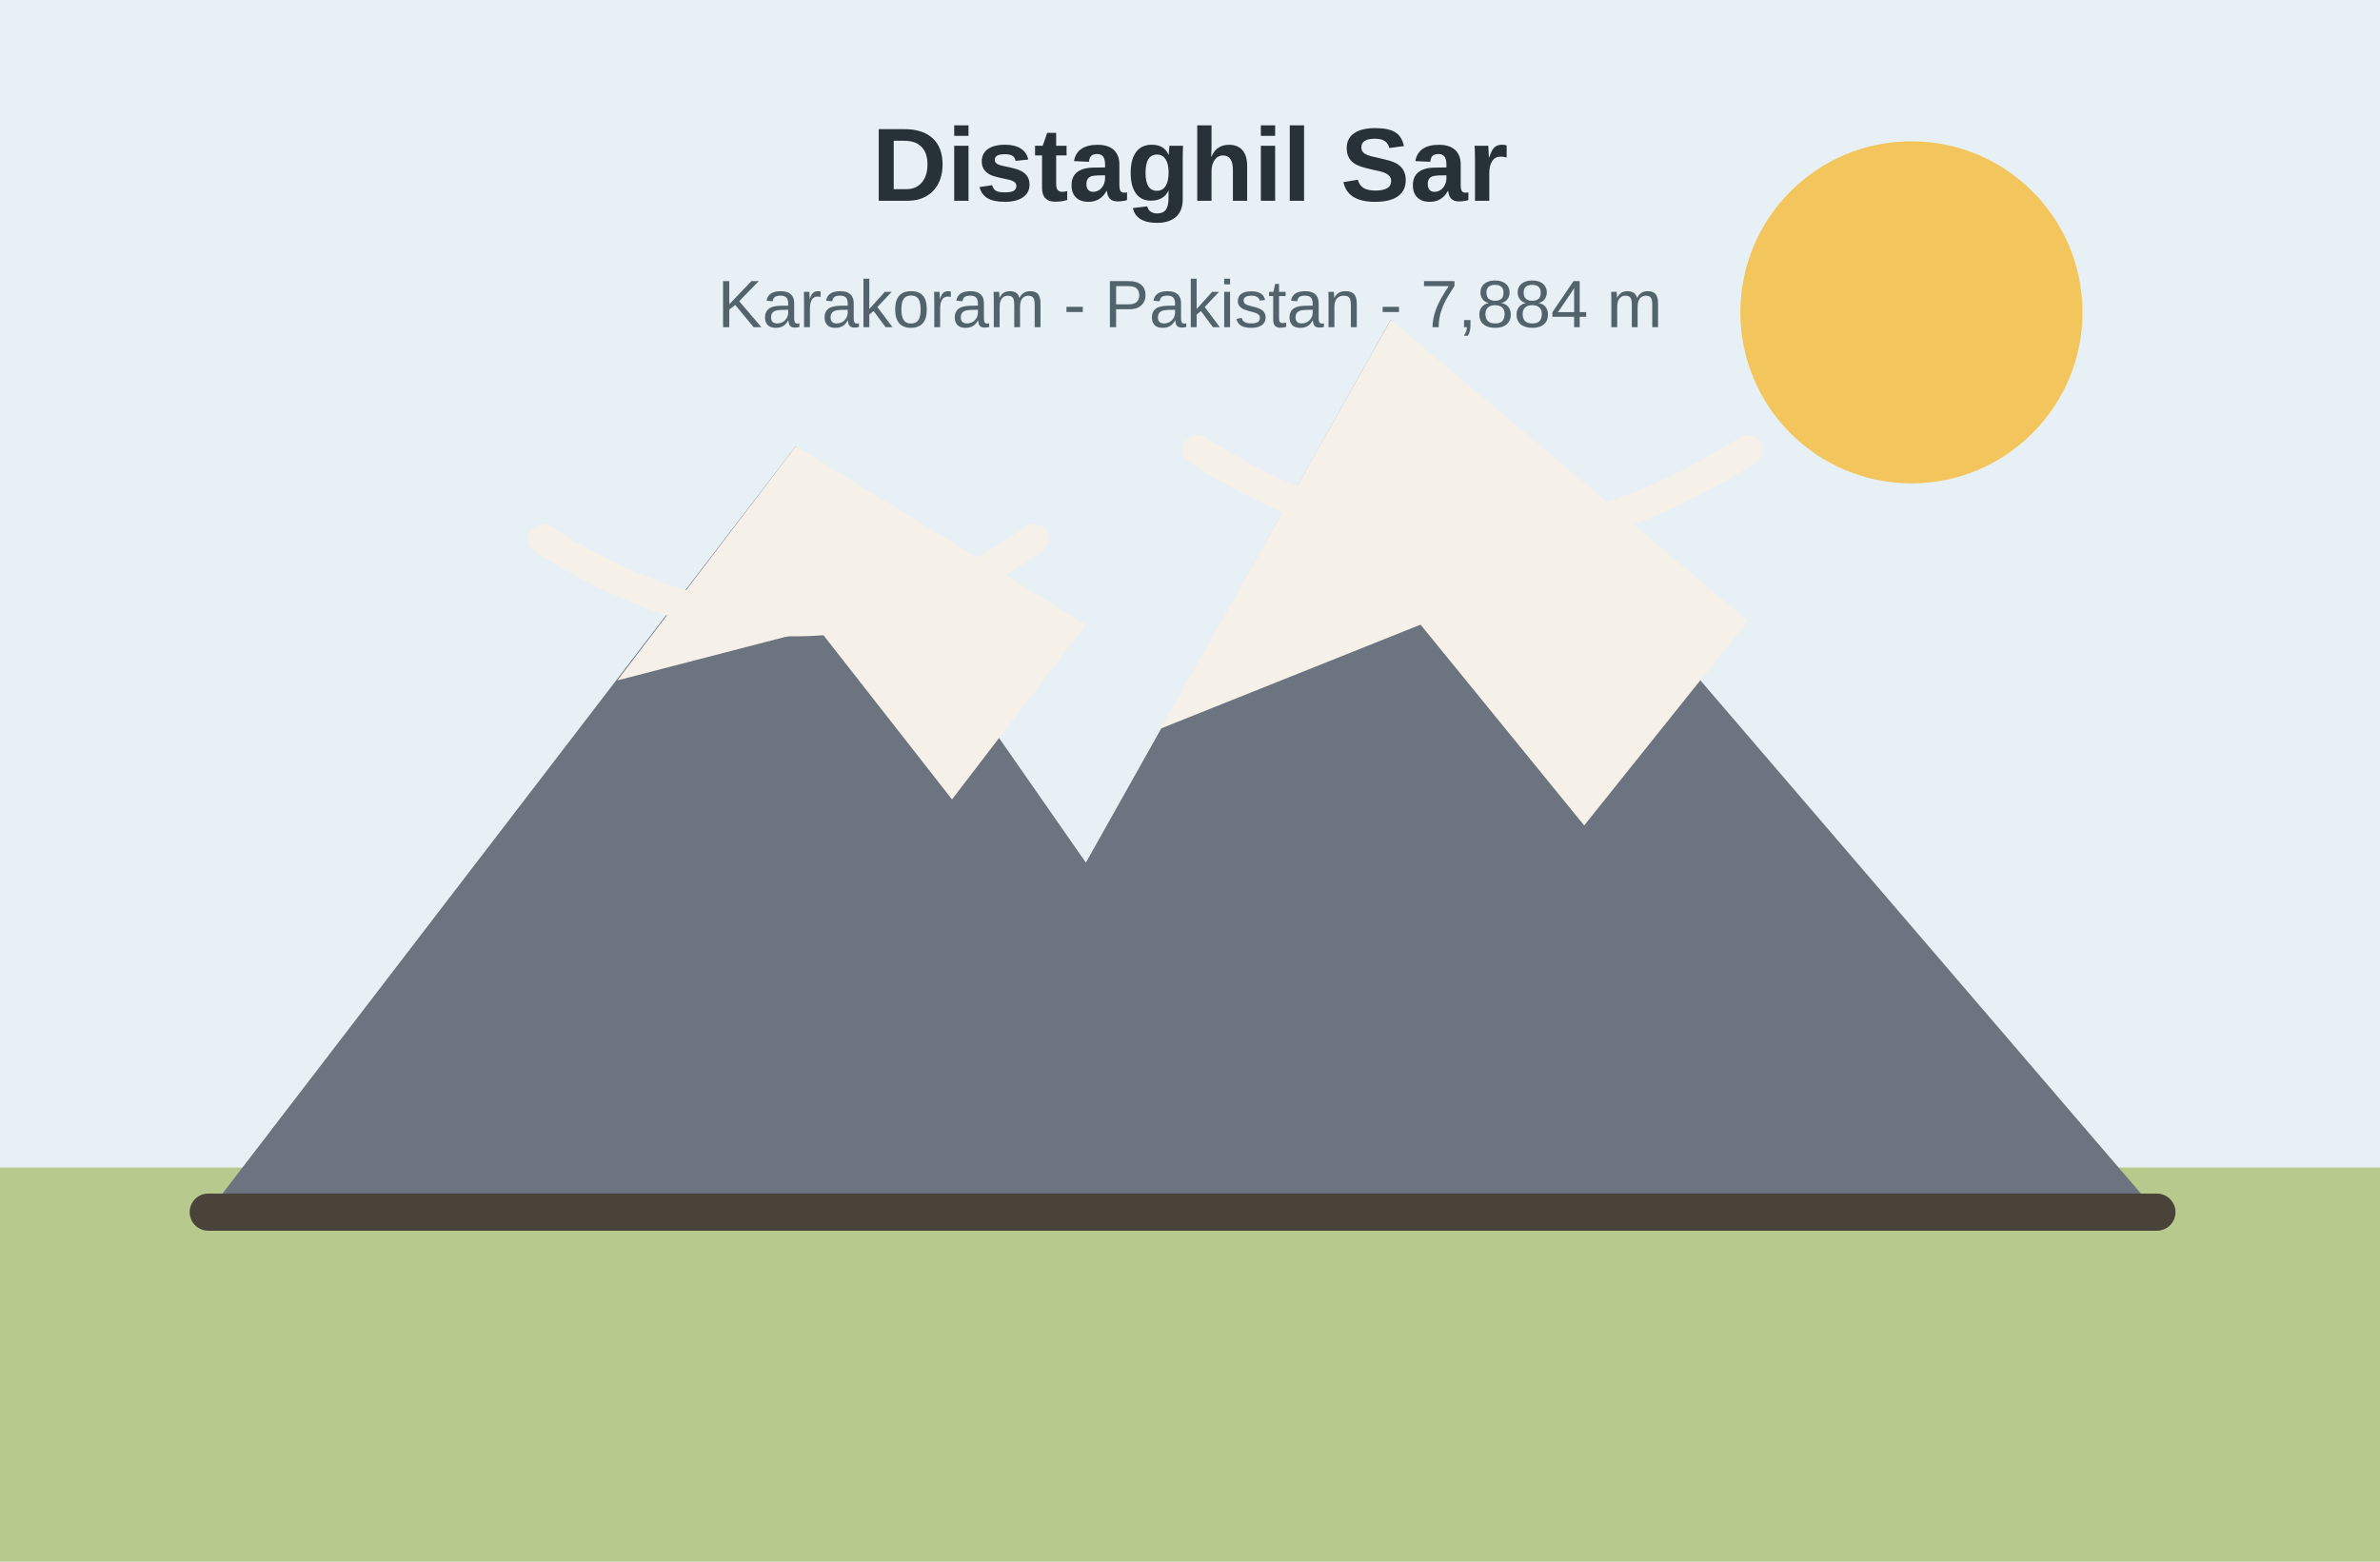
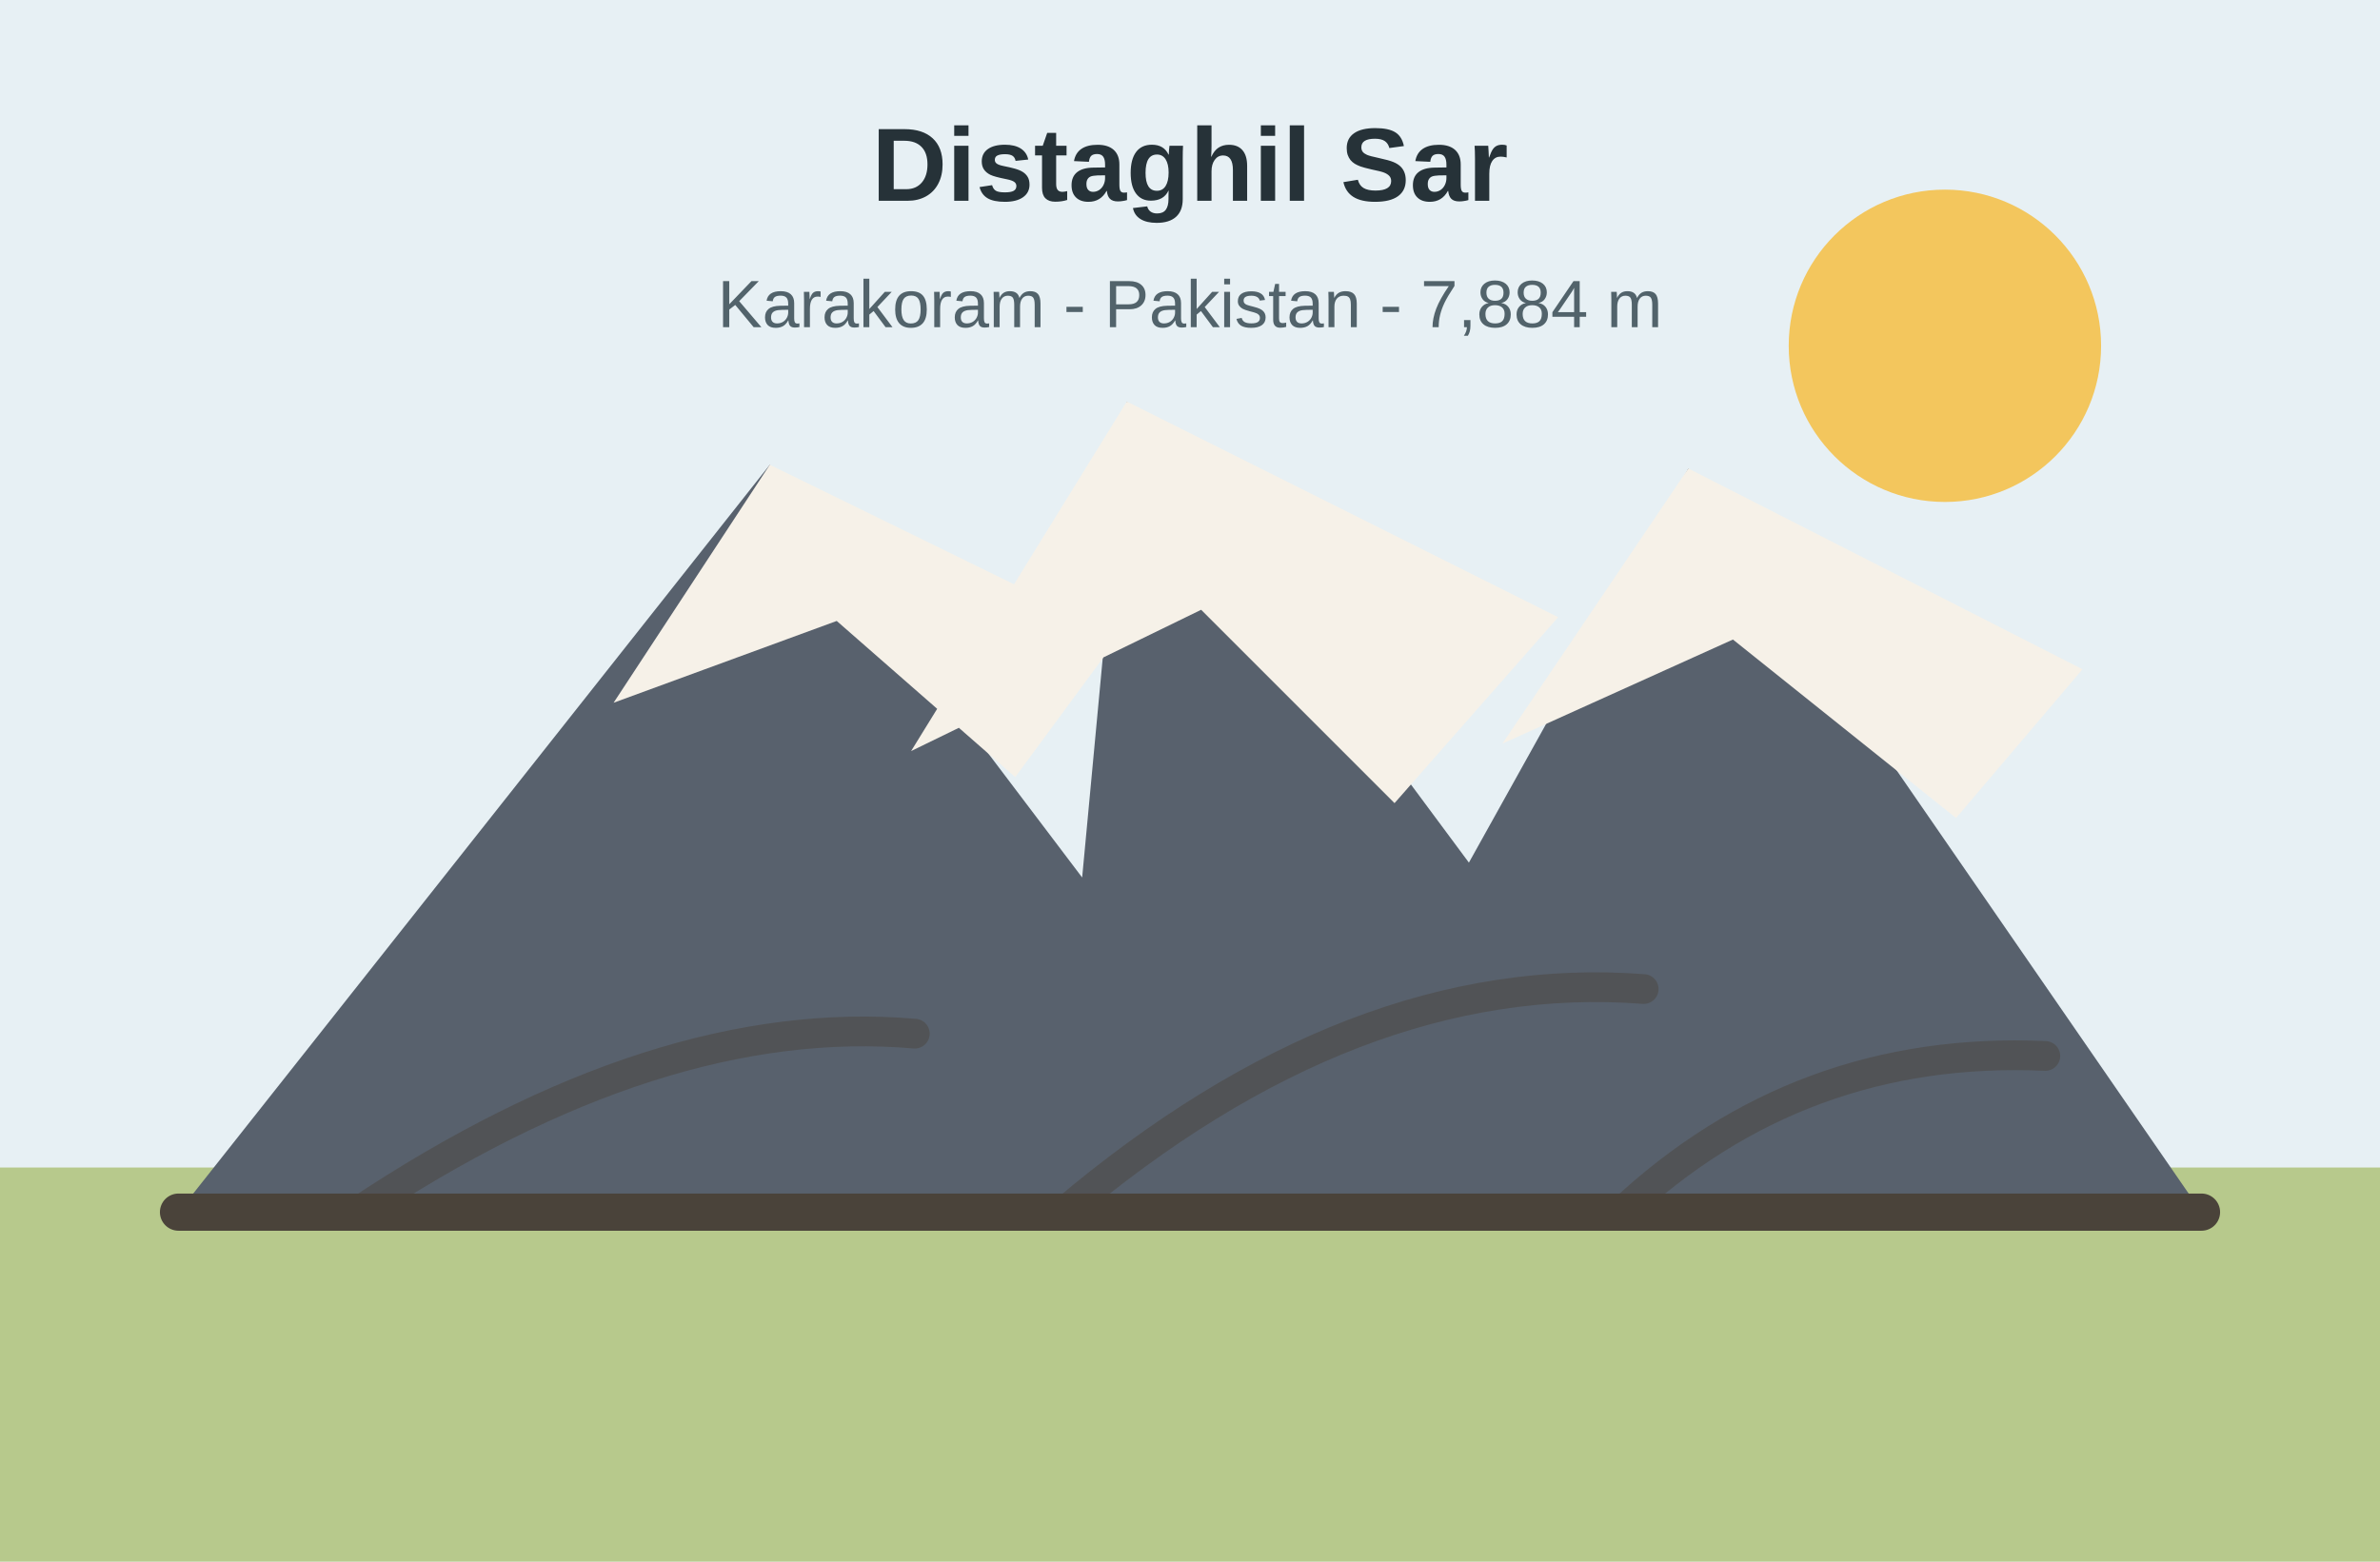
<svg xmlns="http://www.w3.org/2000/svg" viewBox="0 0 640 420" role="img" aria-label="Distaghil Sar">
  <rect width="640" height="420" fill="#e7f0f4" />
-   <circle cx="514" cy="84" r="46" fill="#f3c65d" />
+   <circle cx="523" cy="93" r="42" fill="#f3c65d" />
  <rect y="314" width="640" height="106" fill="#b7c98c" />
-   <path d="M56 326 214 120l78 112 82-146 206 240z" fill="#6c7480" />
-   <path d="M214 120 166 183l54-14 36 46 36-47zM374 86l-62 110 70-28 44 54 44-55z" fill="#f6f1e8" />
-   <path d="M56 326h524" stroke="#4a433a" stroke-width="10" stroke-linecap="round" />
-   <path d="M146 145c44 28 88 31 132 0M322 121c50 32 98 32 148 0" fill="none" stroke="#f6f1e8" stroke-width="8" stroke-linecap="round" />
  <text x="320" y="54" text-anchor="middle" font-family="Arial, sans-serif" font-size="28" font-weight="700" fill="#263238">Distaghil Sar</text>
  <text x="320" y="88" text-anchor="middle" font-family="Arial, sans-serif" font-size="18" fill="#52636b">Karakoram - Pakistan - 7,884 m</text>
+   <path d="M48 326 207 125 291 236 303 108 395 232 454 126 592 326z" fill="#58616d" />
+   <path d="M207 125 165 189 225 167 273 209 301 171zM303 108 245 202 323 164 375 216 419 166zM454 126 404 200 466 172 526 220 560 180z" fill="#f6f1e8" />
+   <path d="M96 326c54-36 104-52 150-48M286 326c52-44 104-64 156-60M436 326c32-30 70-44 114-42" fill="none" stroke="#4a433a" stroke-width="8" stroke-linecap="round" opacity=".45" />
+   <path d="M48 326h544" stroke="#4a433a" stroke-width="10" stroke-linecap="round" />
</svg>
